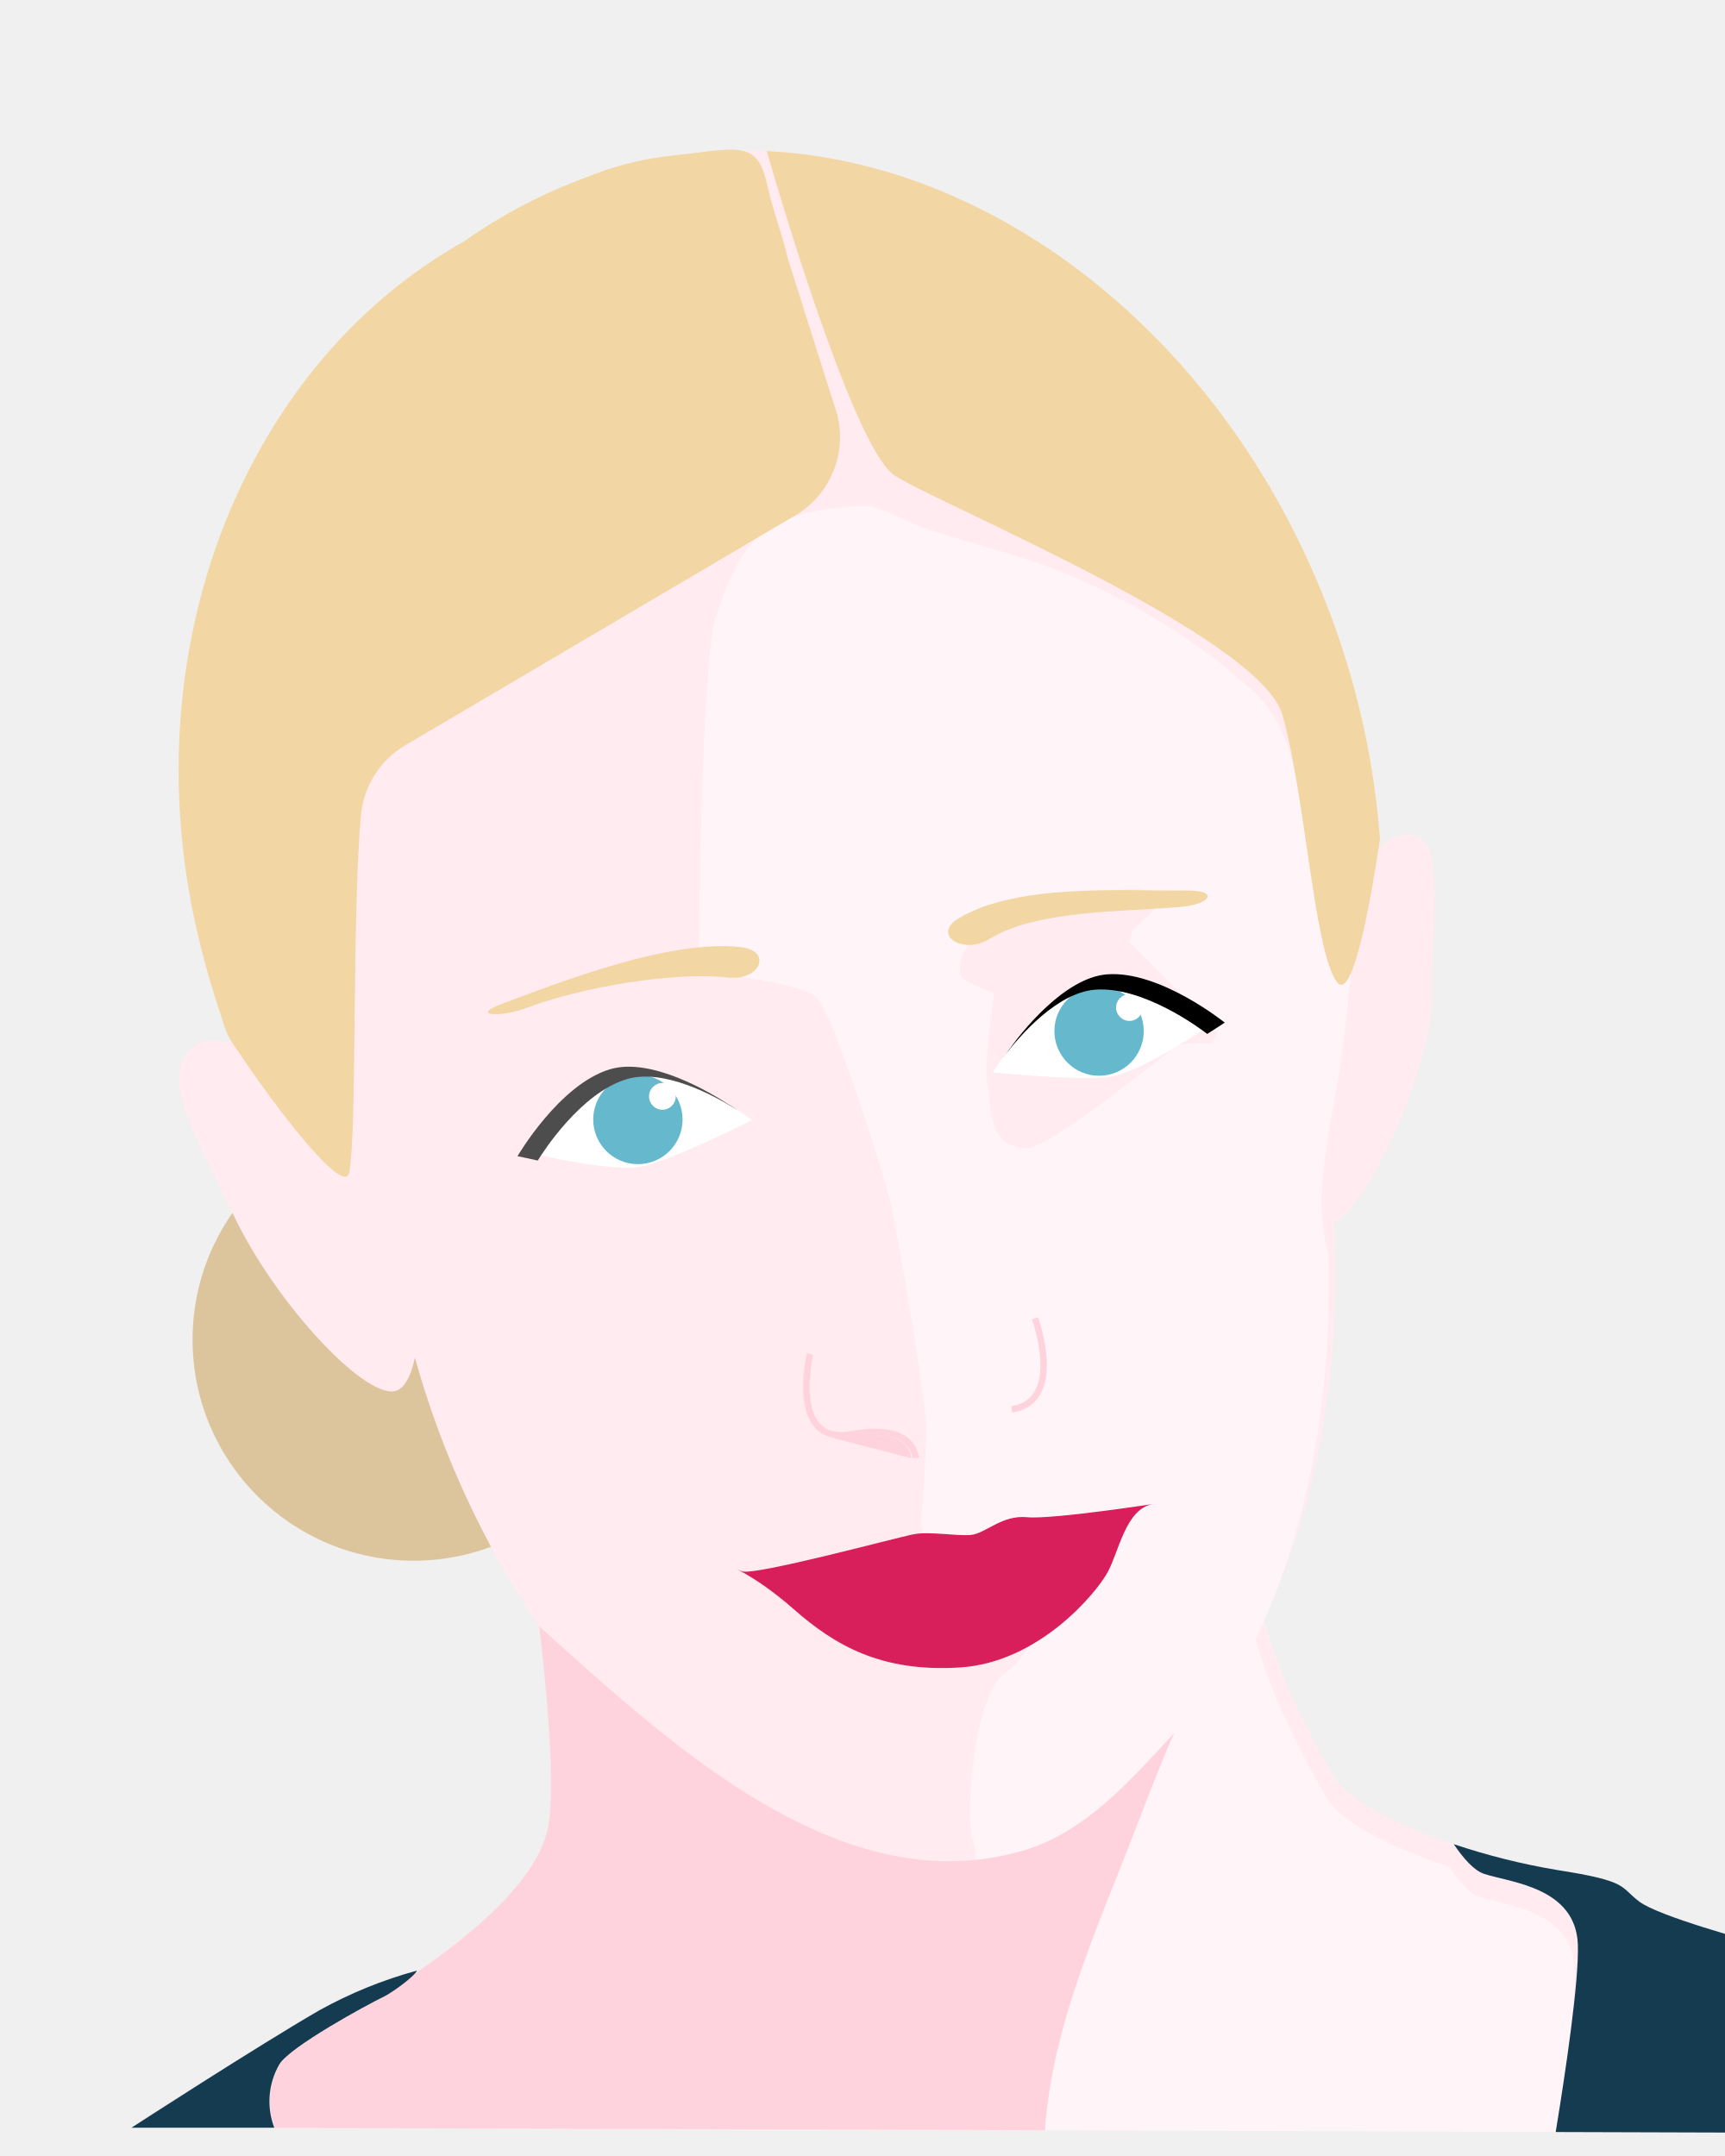
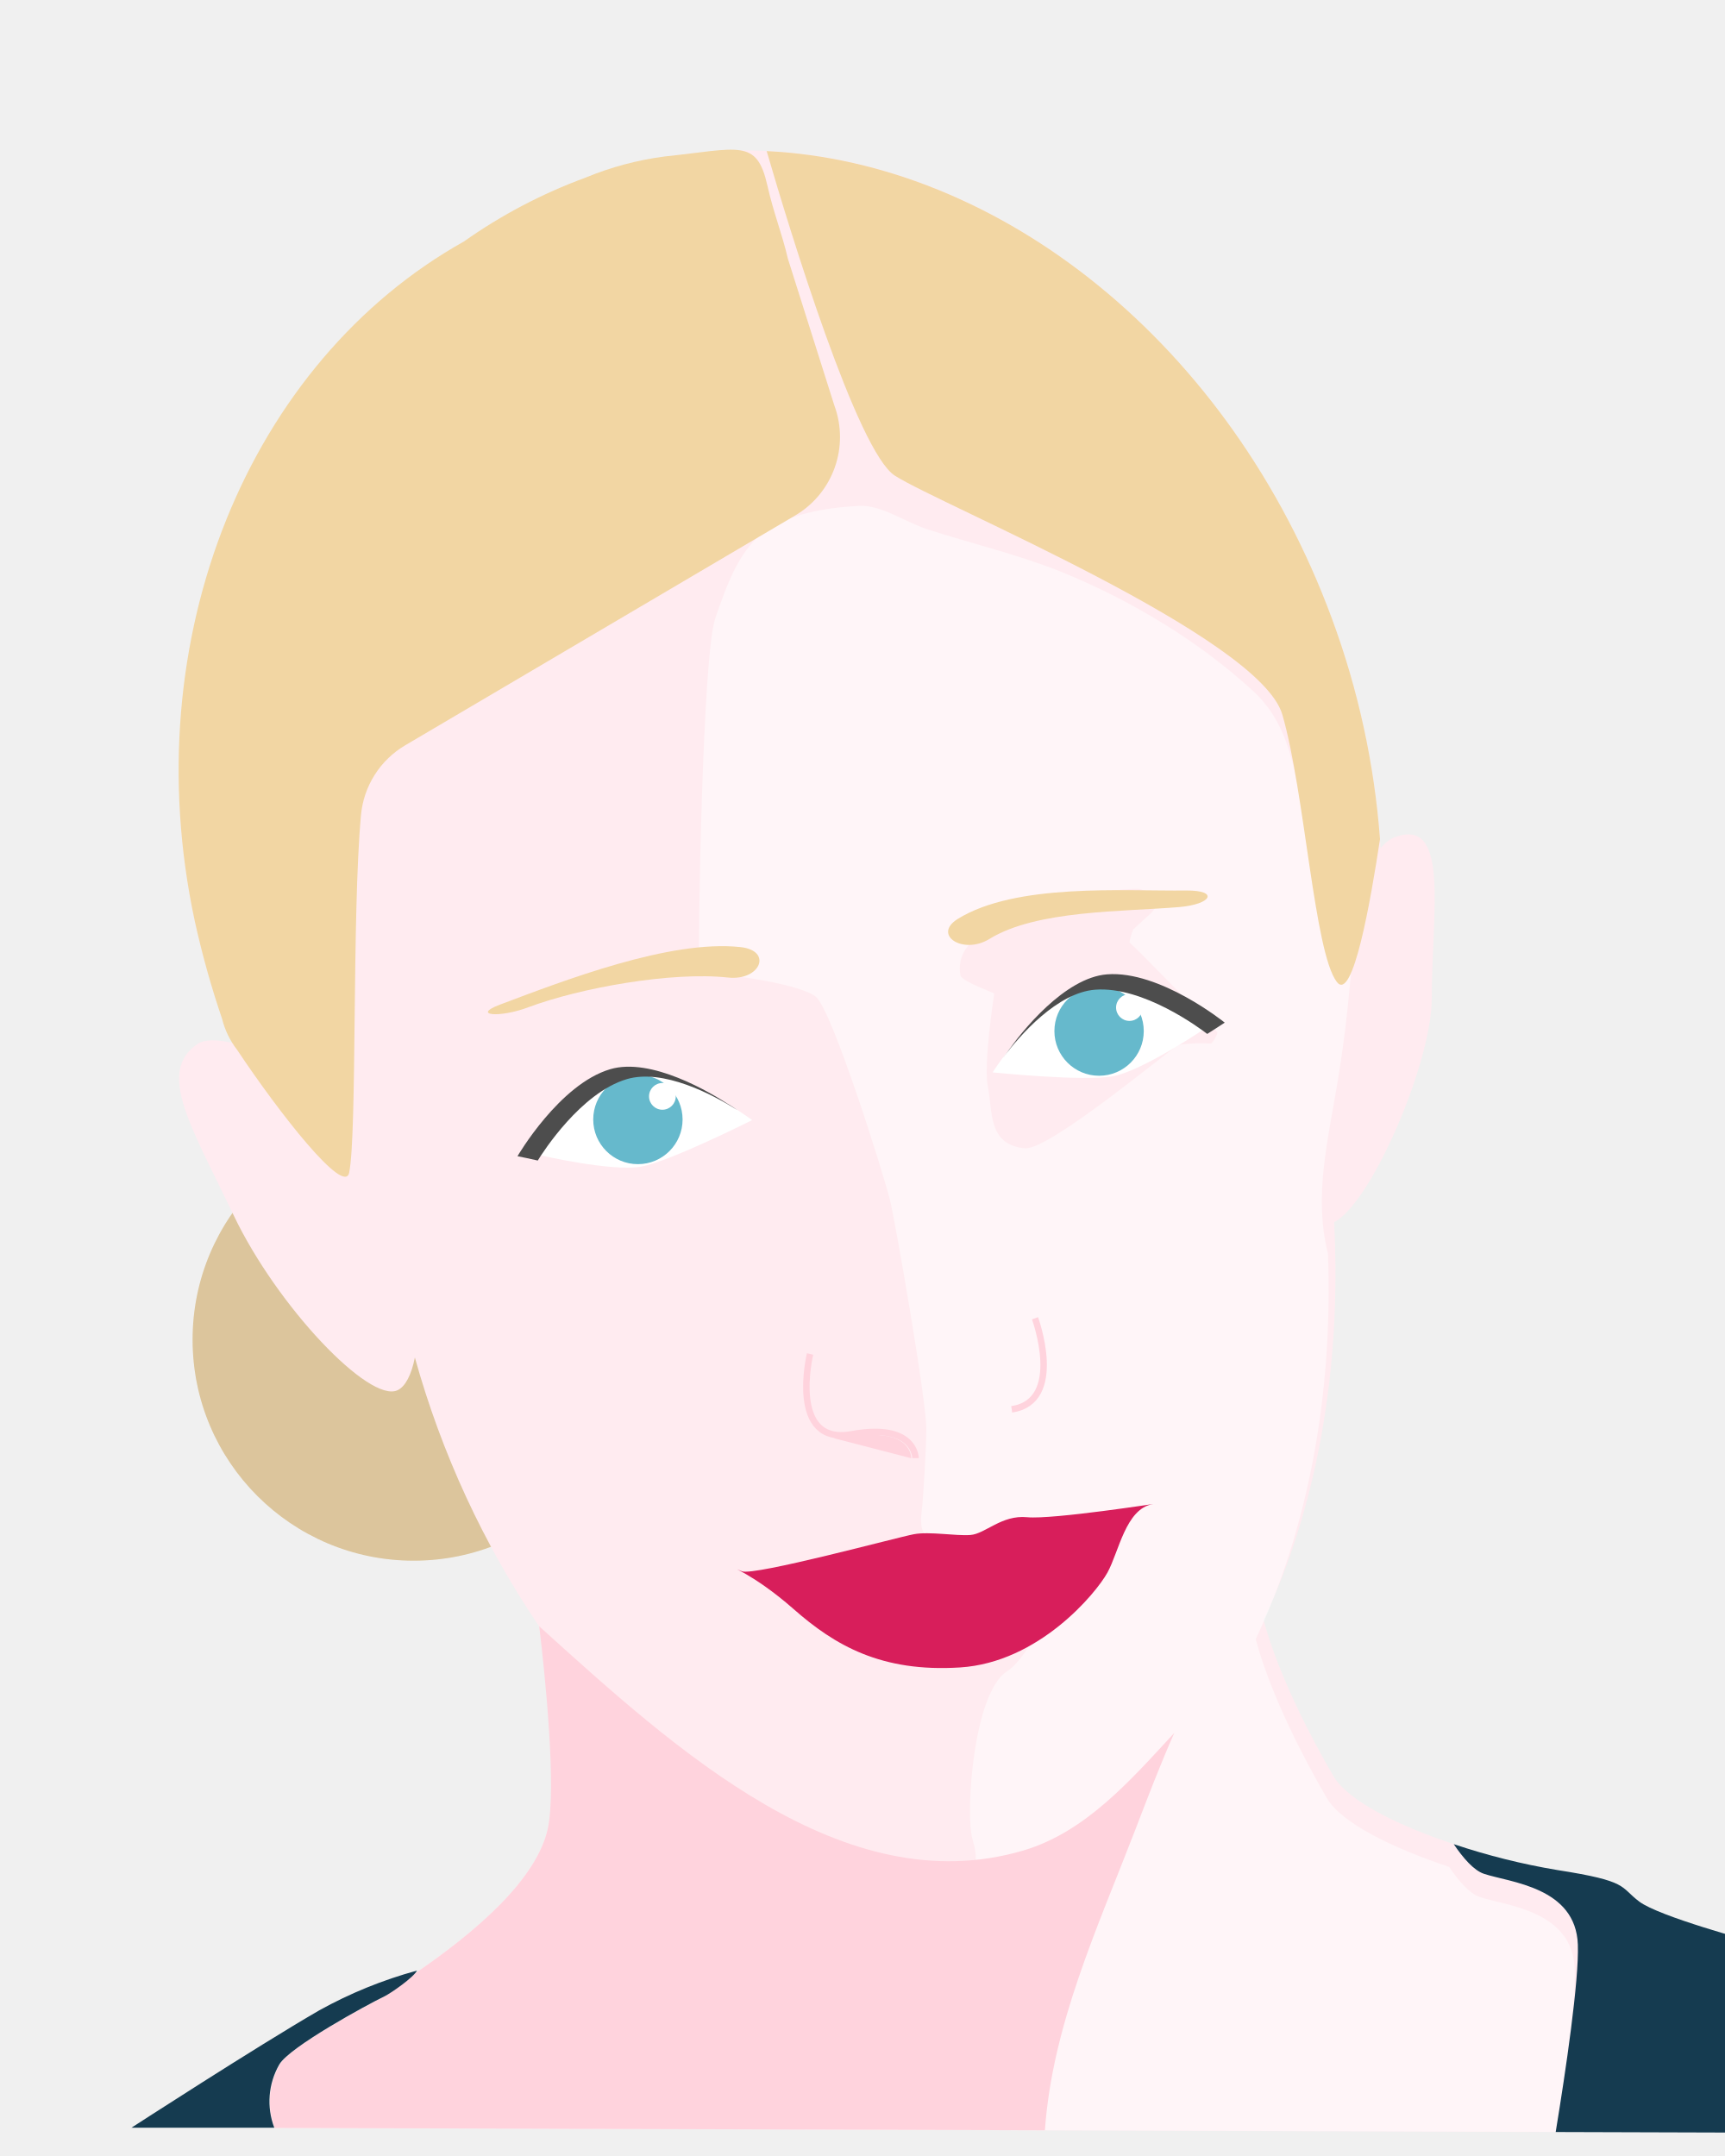
<svg xmlns="http://www.w3.org/2000/svg" title="Maureen Holland" viewBox="50 50 200 250" preserveAspectRatio="xMidYMid meet">
  <defs>
    <style>.b{fill:#f2d6a3;}.c{fill:gray;opacity:0.2;}.d{fill:#ffebf0;}.e{opacity:0.5;}.f{fill:#fff;}.g{fill:#ffd3dd;}.h{fill:none;stroke:#ffd3dd;stroke-miterlimit:10;stroke-width:0.75px;}.i{fill:#d81e5b;}.j{fill:#153b50;}.k{fill:#66b9cc;}.l{fill:#4d4d4d;}</style>
  </defs>
  <circle class="b" cx="97.96" cy="205.34" r="25.63" />
  <circle class="c" cx="97.96" cy="205.34" r="25.63" />
  <path class="d" d="M233,275.52c-.23-6.7-7.91-7.22-10.88-8.22-1.18-.39-2.43-1.84-3.51-3.44-6.3-2.1-12.25-4.95-14-7.89-2.39-4.09-6.35-11.57-8.11-18.13,6.06-12.78,9.08-28.82,8.18-46.12C209,189.52,216,173.18,216,165.8c0-10.08,2.16-21.19-4.38-18.69a4,4,0,0,0-1.55,1.26,93.72,93.72,0,0,0-5.66-26.65c-14.89-40.33-53.62-63.19-86.52-51a52.22,52.22,0,0,0-13.3,7.26c-25.17,13.75-39.07,45.77-32,78.82A82.46,82.46,0,0,0,77,170.94c-1.85-.43-3.32-.42-4.08.1-4.77,3.26-.85,9.37,4.18,19.9s15.74,21.82,19,20.26c.91-.43,1.61-1.81,2-3.79a106.9,106.9,0,0,0,14.41,31.18c.78,5.22,2.31,17.23,1,23.44-1.26,5.78-8,11.83-16,17.22l-1.09.23a4.31,4.31,0,0,1-1.8,2c-1.86.93-11,5.84-12.17,7.89a8.6,8.6,0,0,0-.61,7.38l148.65.47C231.59,290.11,233.13,279.73,233,275.52Z" />
  <g class="e">
    <path class="f" d="M232.57,278.3c-.23-6.79-8-7.32-11-8.33-1.19-.4-2.46-1.88-3.56-3.5-6.39-2.13-12.44-5-14.19-8-2.42-4.15-6.45-11.75-8.23-18.4,5.91-12.46,9-28,8.38-44.71-1.69-6.66,0-13.11,1.15-20.12.88-5.33,1.45-10.84,1.81-16.35a3.92,3.92,0,0,1-1.84-1.69,75,75,0,0,1-3.33-9.66c-1.59-6.06-1.43-12.85-6.54-17.48a68.48,68.48,0,0,0-10.24-7.69,78.87,78.87,0,0,0-12.38-6.24c-4.87-1.9-10-3.12-15-4.73-2.72-.88-5.42-2.88-8-2.74-3.83.19-8.3.93-11.17,3.15s-4.25,6.29-5.49,9.85c-1.49,4.27-2,36.45-1.9,41.13a8.93,8.93,0,0,0,2.41.25c1.55,0,9.41,1.11,11.15,2.55,1.89,1.56,7.87,20.62,8.61,23.66.58,2.38,4.27,23.43,4.19,26.56,0,1.74-.35,8-.54,9.44-.63,4.7,3,3.44,5.31,3.43,3.34,0,6.68-.67,10-.68.83,0,2.46,1.59,2.34,2.1a6.05,6.05,0,0,1-2.31,3.58c-2.41,1.38-5.14,2-2.51,5.75.39.54-1.51,3.46-2.94,4.37-3.93,2.52-4.84,16.6-4,19.46,1.29,4.25-.8,5.33-4.09,6.54-.74.27-.71,3.06-.78,4.7-.2,5-.12,10-.48,15-.19,2.53-6.1,4.9-8.42,4.07a31.85,31.85,0,0,0-6.72-1.08c-.23,0-.77.53-.73.67a19.13,19.13,0,0,0,1,2.21c.26.53.55,1,.83,1.56l87.14.28C231.54,290.36,232.69,282,232.57,278.3ZM190.36,171a18.44,18.44,0,0,0-3.69.15c-.84.35-14.94,12.22-17.83,12-4.39-.4-3.72-4.38-4.32-7.27-.48-2.34.63-9.89.75-10.66,0-.11-3.66-1.38-3.9-2.08A4,4,0,0,1,162,160c4.17-5.86,19.28-7.21,20.29-6.88.73.24,1.73,1.27,1.69,1.89s-1.11,1.34-1.76,2l-.84.77a8.66,8.66,0,0,0-.44,1.5c.26.1,9.26,9.32,10.19,10.39C191.26,169.8,190.6,171,190.36,171Z" />
    <path class="f" d="M189.78,103.67a49.33,49.33,0,0,1,10.06,9.82,93.78,93.78,0,0,0-7.72-13.17l-4.73,0C186.35,102.8,188.44,102.67,189.78,103.67Z" />
  </g>
  <path class="g" d="M181.59,262.27c1.47-3.82,2.91-7.62,4.56-11.33-5.05,5.47-10.3,11.52-17.52,13.64-20.8,6.12-40.24-11.64-56.11-26,.71,5.9,2,18.7,1,23.44-1.26,5.78-8,11.83-16,17.22l-1.09.23a4.31,4.31,0,0,1-1.8,2c-1.86.93-11,5.84-12.17,7.89a8.6,8.6,0,0,0-.61,7.38l89.3.28C172,284.85,177.24,273.56,181.59,262.27Z" />
  <path class="g" d="M146.65,216.76l9,2.33s.06-2.24-3.22-2.63A17.21,17.21,0,0,0,146.65,216.76Z" />
  <path class="h" d="M143.92,207s-2.56,10.66,4.84,9.31,7.39,2.77,7.39,2.77" />
  <path class="h" d="M170,202.86s3.54,9.63-2.7,10.56" />
  <path class="i" d="M142,236.57c4.79,4.22,10.18,7.36,19.31,6.78s15.76-8.59,17.09-11,2.11-7.4,5.25-7.94c1-.17-11.59,1.81-14.56,1.52s-4.85,1.93-6.58,2.06-4.71-.43-6.55-.09-18.5,4.85-19.93,4.3C134.12,231.48,137.2,232.35,142,236.57Z" />
  <path class="j" d="M240.06,270.5c-2.3-1.73-1.15-2.36-9.51-3.66a78.39,78.39,0,0,1-12-3c1.08,1.6,2.33,3.05,3.51,3.44,3,1,10.65,1.52,10.88,8.22.14,4.21-1.4,14.59-2.57,21.72l22.74.07.07-22.15S242.36,272.24,240.06,270.5Z" />
  <path class="j" d="M82.38,289.39c1.19-2.05,10.31-7,12.17-7.89.83-.41,3.42-2.23,3.8-3A51,51,0,0,0,87,283.12c-7.26,4.2-21.76,13.6-21.76,13.6l16.56,0A8.6,8.6,0,0,1,82.38,289.39Z" />
  <path class="b" d="M153.76,105.16c5.34,3.42,42.3,18.64,44.92,27.71s3.69,27.57,6.32,31c1.85,2.4,3.91-9.37,5-16.57a94,94,0,0,0-5.57-25.56c-11.8-32-38.56-52.92-65.54-54.22C141.63,76.94,149.42,102.39,153.76,105.16Z" />
  <path class="b" d="M72.57,156.75a105.33,105.33,0,0,0,3.18,11.39,9.69,9.69,0,0,0,1.73,3.58c5,7.5,12.43,16.93,13,14.27.94-4.6.31-29.79,1.37-41.44A10.51,10.51,0,0,1,97,136.41l45.2-26.64A10.56,10.56,0,0,0,146.73,97l-5.38-17c-.7-3-1.64-5.22-2.38-8.5-1.24-5.48-3.27-4.26-11.88-3.36a36.11,36.11,0,0,0-9.21,2.46A60.59,60.59,0,0,0,103.79,78C78.94,91.92,65.55,123.92,72.57,156.75Z" />
  <path class="b" d="M135.85,159.82c-8.15-.89-20.44,3.87-27.88,6.67-3.34,1.26-.06,1.57,3.28.31,6-2.25,16.62-4.16,23.15-3.45C138.16,163.76,139.62,160.23,135.85,159.82Z" />
  <path class="b" d="M187.55,153.26c-7.38.08-19.73-.88-26.5,3.29-3,1.87.62,4.2,3.66,2.33,5.46-3.37,15.47-3.15,22-3.7C190.5,154.86,191.35,153.23,187.55,153.26Z" />
  <path class="f" d="M165.09,174.35s5.83-9.32,11.83-9.79,12.58,4.84,12.58,4.84-7.05,4.75-10.42,5.39S165.09,174.35,165.09,174.35Z" />
  <path class="f" d="M137.2,179.88s-8.78-6.63-14.55-4.92-10,9-10,9,8.28,1.92,11.66,1.32S137.2,179.88,137.2,179.88Z" />
  <circle class="k" cx="177.43" cy="169.56" r="5.18" />
  <circle class="k" cx="123.96" cy="179.81" r="5.18" />
  <circle class="f" cx="126.8" cy="177.13" r="1.55" />
  <circle class="f" cx="180.95" cy="166.83" r="1.55" />
  <path class="l" d="M110,184.07s4.85-8.35,10.75-10.09c4.73-1.4,11.59,2.64,14.06,4.31-.47-.3-1-.64-1.65-1,.94.54,1.75,1,2.32,1.43-2.85-1.82-8.62-4.83-12.8-3.59-5.34,1.58-9.76,8.51-10.33,9.44l-1.23-.27Z" />
-   <path class="a" d="M192,168.58s-7.51-6.07-13.64-5.6c-4.92.38-9.89,6.61-11.6,9.05.33-.45.74-1,1.19-1.51-.69.83-1.26,1.6-1.66,2.16,2-2.72,6.33-7.58,10.68-7.92,5.56-.43,12.15,4.47,13,5.13l1.06-.68Z" />
+   <path class="l" d="M192,168.58s-7.51-6.07-13.64-5.6c-4.92.38-9.89,6.61-11.6,9.05.33-.45.74-1,1.19-1.51-.69.83-1.26,1.6-1.66,2.16,2-2.72,6.33-7.58,10.68-7.92,5.56-.43,12.15,4.47,13,5.13l1.06-.68Z" />
</svg>
